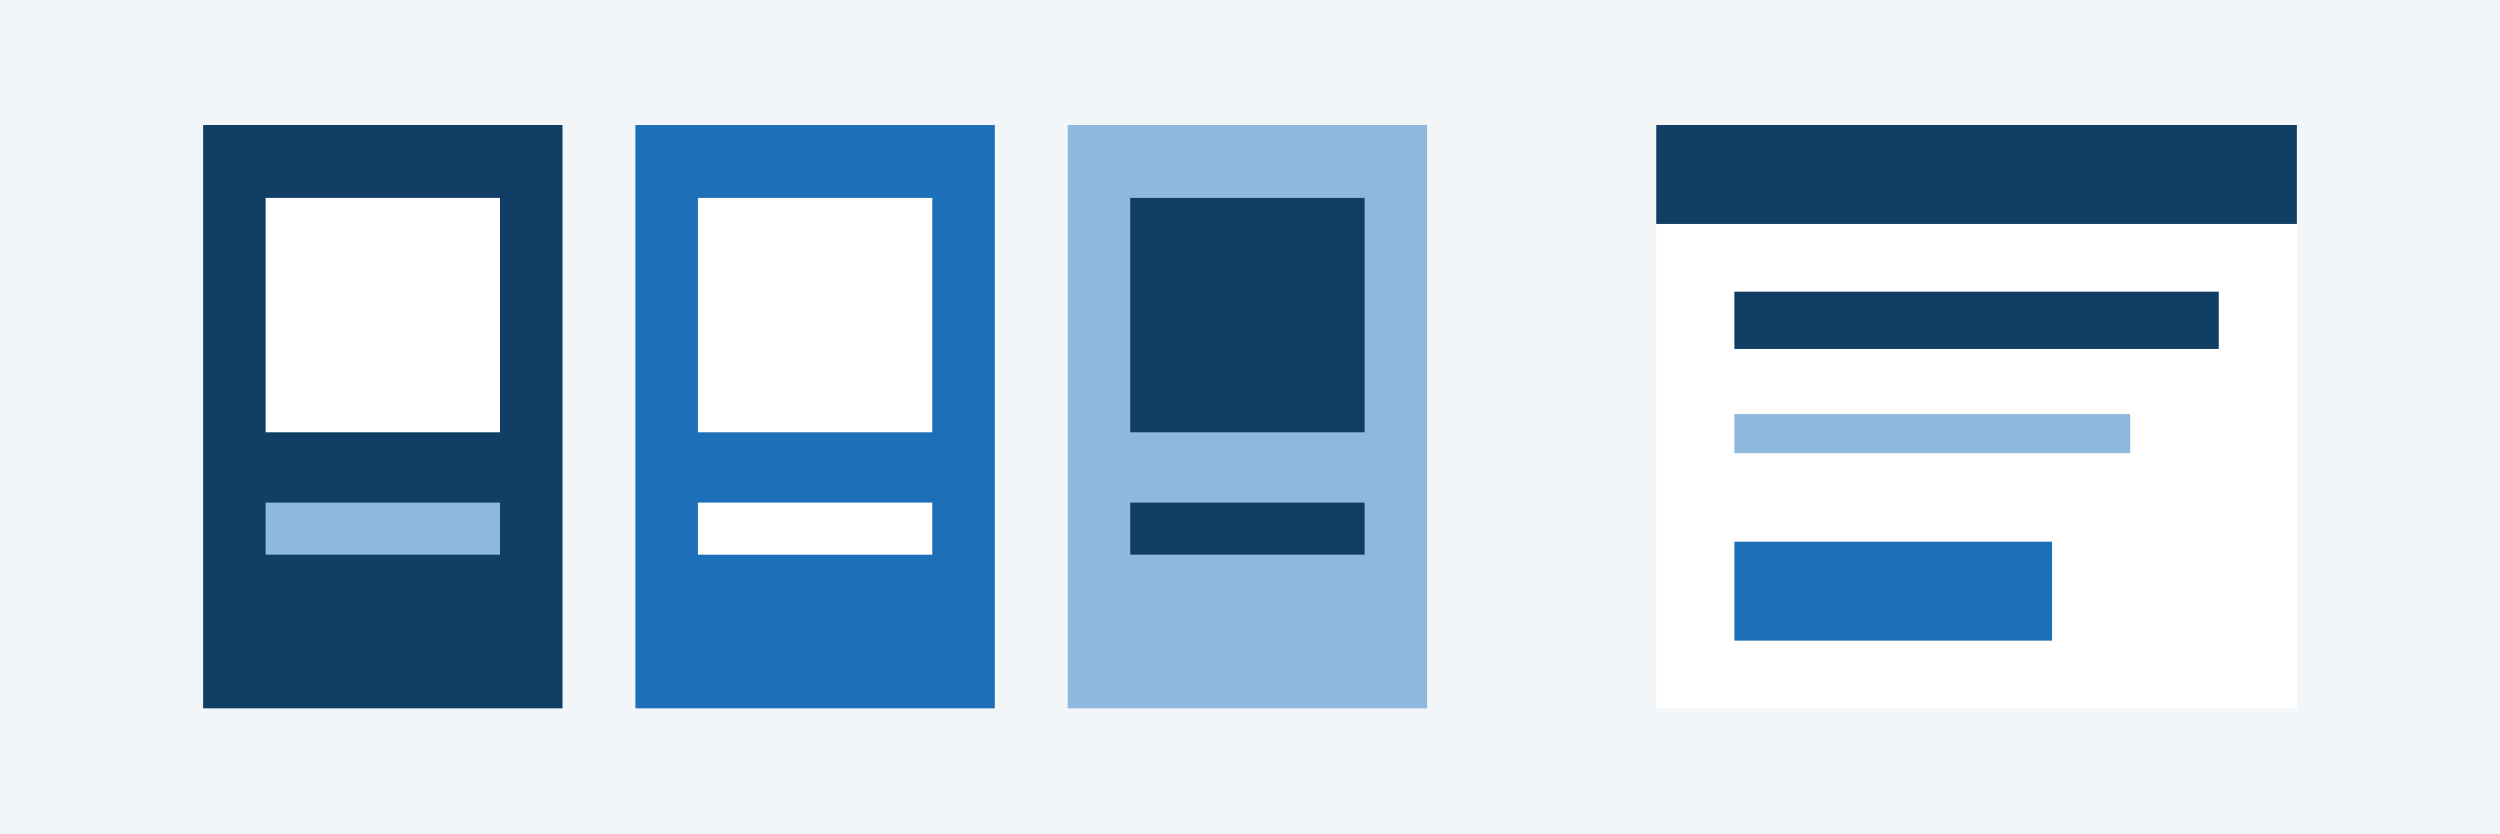
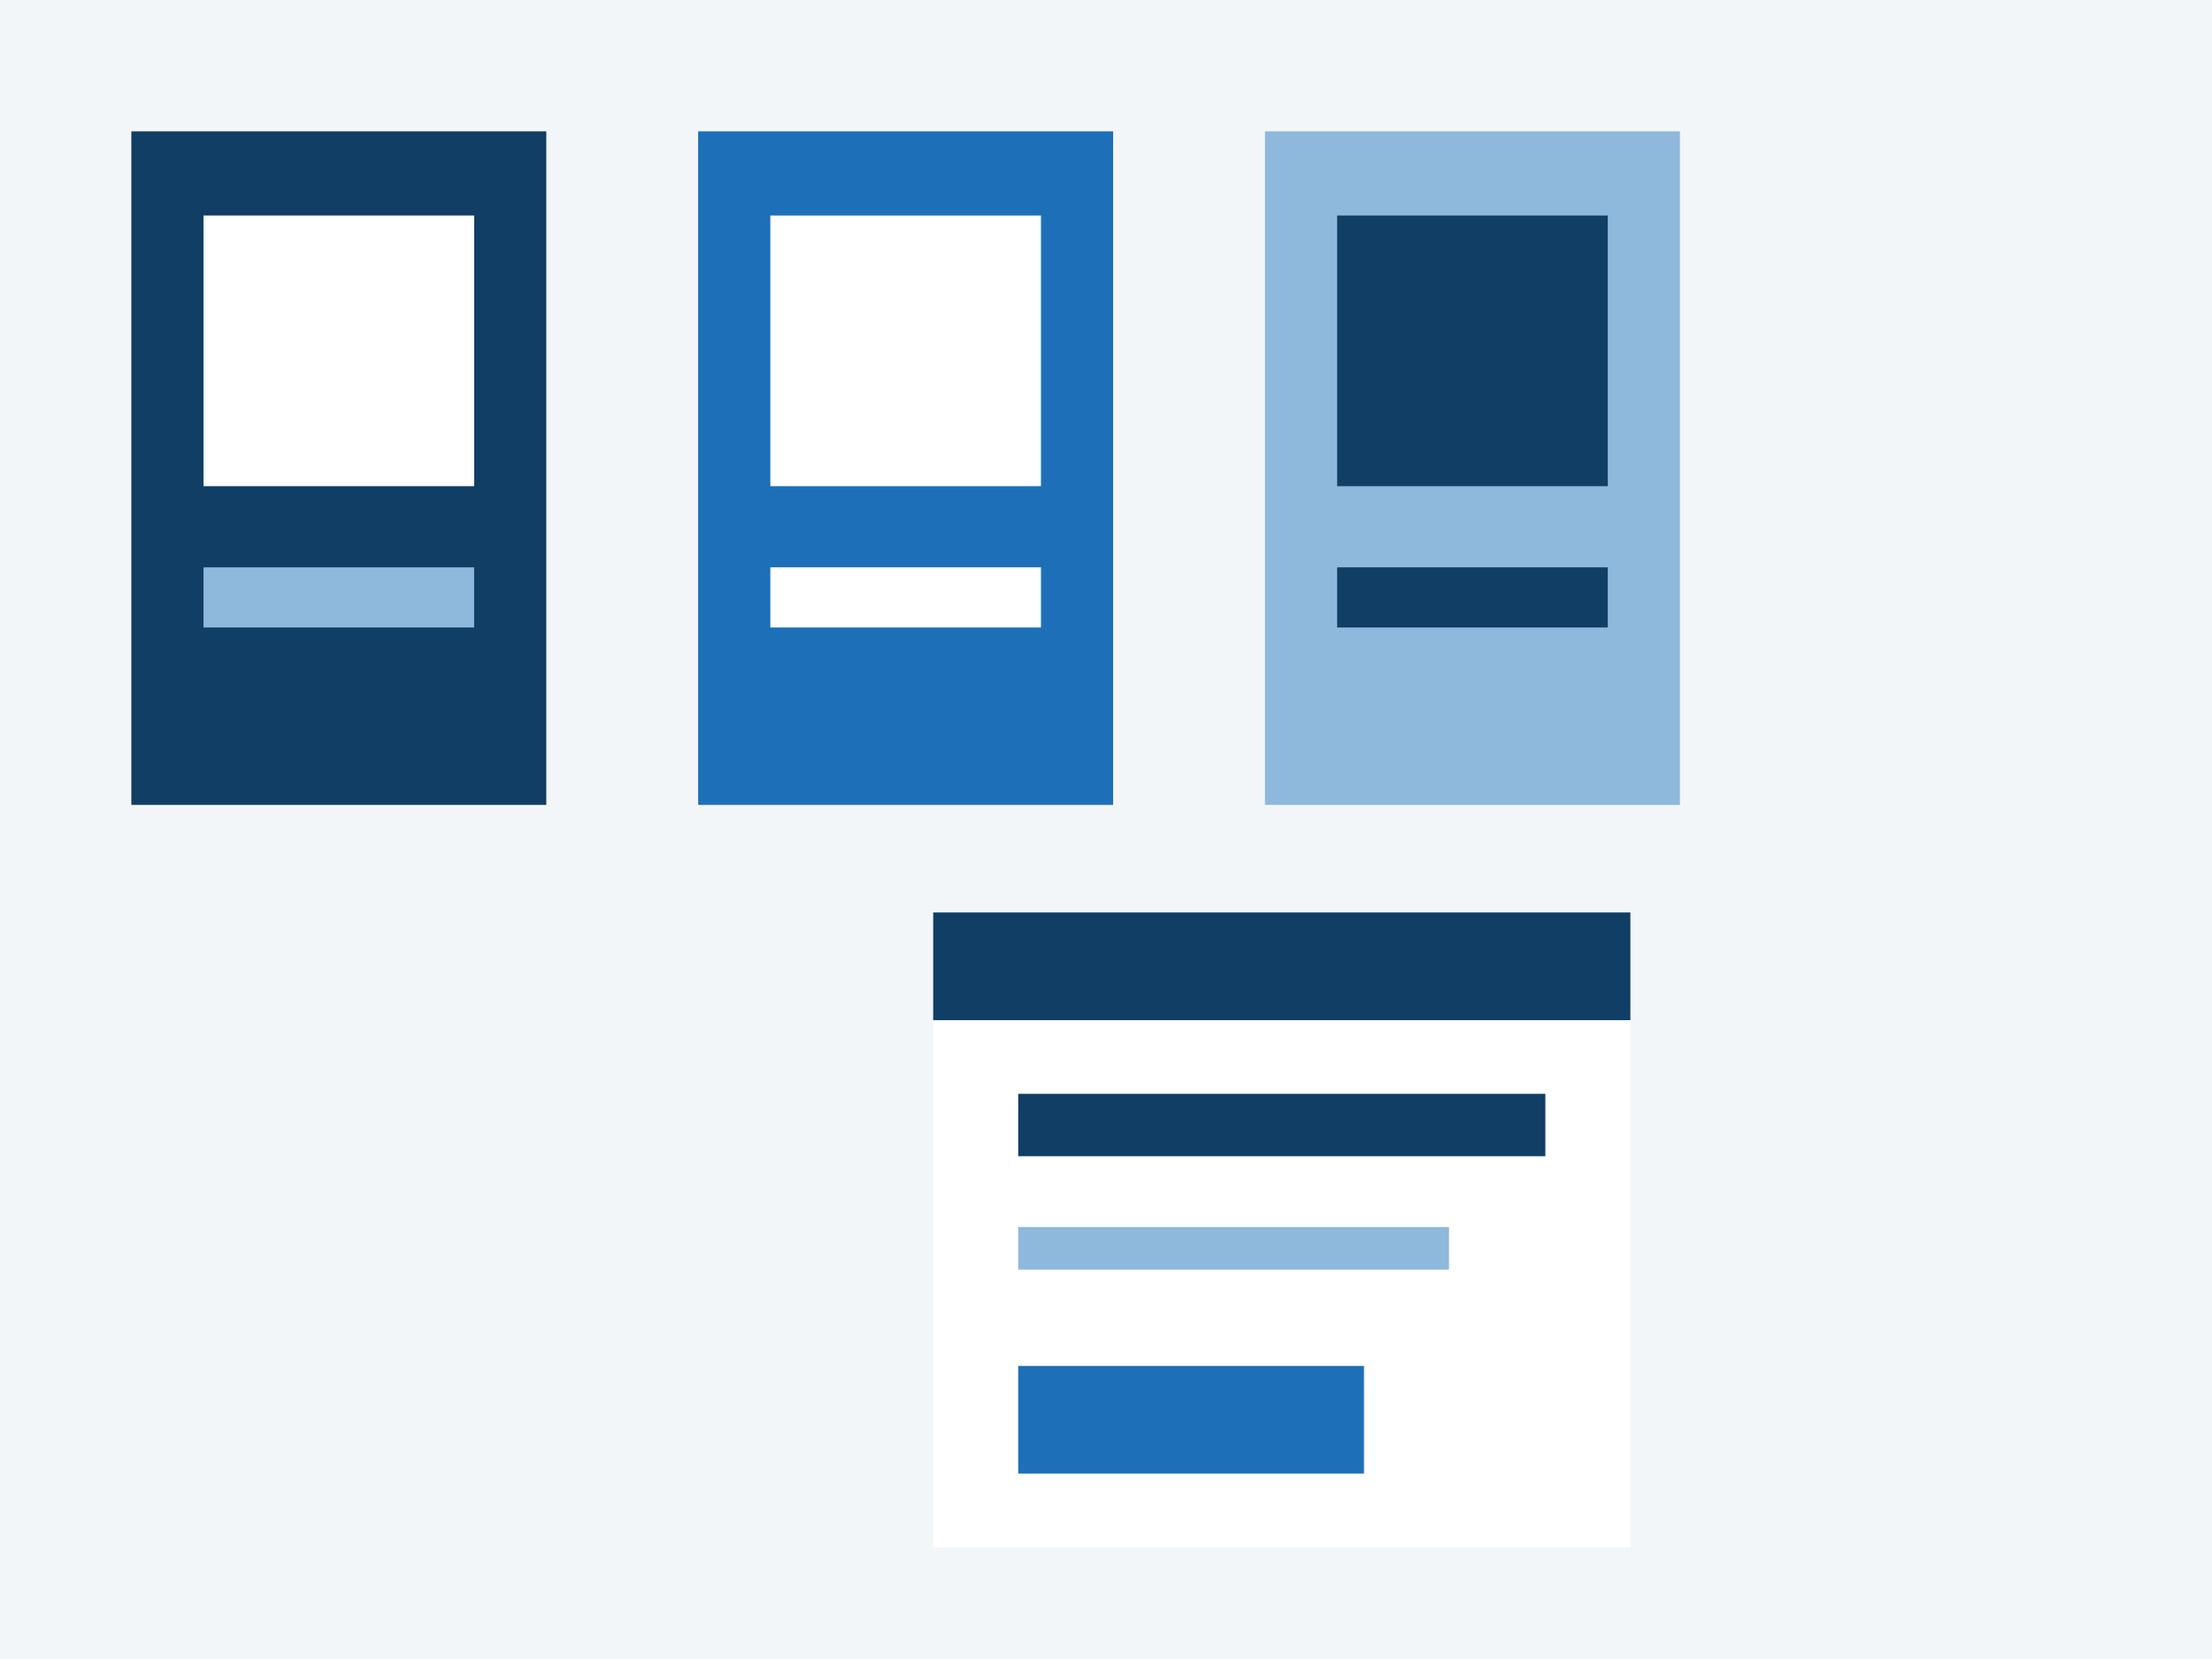
- <svg xmlns="http://www.w3.org/2000/svg" viewBox="0 0 960 320" width="960" height="320" role="img" aria-labelledby="guide-colour-title guide-colour-description">
-   <rect x="0" y="0" width="960" height="320" fill="#F3F6F9" />
-   <rect x="78" y="48" width="138" height="224" fill="#103E65" />
-   <rect x="102" y="76" width="90" height="90" fill="#FFFFFF" />
-   <rect x="102" y="193" width="90" height="20" fill="#8EB8DC" />
-   <rect x="244" y="48" width="138" height="224" fill="#1D70B8" />
-   <rect x="268" y="76" width="90" height="90" fill="#FFFFFF" />
-   <rect x="268" y="193" width="90" height="20" fill="#FFFFFF" />
-   <rect x="410" y="48" width="138" height="224" fill="#8EB8DC" />
-   <rect x="434" y="76" width="90" height="90" fill="#103E65" />
-   <rect x="434" y="193" width="90" height="20" fill="#103E65" />
-   <rect x="636" y="48" width="246" height="224" fill="#FFFFFF" />
-   <rect x="636" y="48" width="246" height="38" fill="#103E65" />
-   <rect x="666" y="112" width="186" height="22" fill="#103E65" />
-   <rect x="666" y="159" width="152" height="15" fill="#8EB8DC" />
-   <rect x="666" y="208" width="122" height="38" fill="#1D70B8" />
+ <svg xmlns="http://www.w3.org/2000/svg" viewBox="0 0 640 480" width="640" height="480" role="img" aria-labelledby="guide-colour-title guide-colour-description">
+   <rect x="0" y="0" width="640" height="480" fill="#F3F6F9" />
+   <g transform="translate(38 38) scale(0.87) translate(-78 -48)">
+     <rect x="78" y="48" width="138" height="224" fill="#103E65" />
+     <rect x="102" y="76" width="90" height="90" fill="#FFFFFF" />
+     <rect x="102" y="193" width="90" height="20" fill="#8EB8DC" />
+   </g>
+   <g transform="translate(202 38) scale(0.87) translate(-244 -48)">
+     <rect x="244" y="48" width="138" height="224" fill="#1D70B8" />
+     <rect x="268" y="76" width="90" height="90" fill="#FFFFFF" />
+     <rect x="268" y="193" width="90" height="20" fill="#FFFFFF" />
+   </g>
+   <g transform="translate(366 38) scale(0.87) translate(-410 -48)">
+     <rect x="410" y="48" width="138" height="224" fill="#8EB8DC" />
+     <rect x="434" y="76" width="90" height="90" fill="#103E65" />
+     <rect x="434" y="193" width="90" height="20" fill="#103E65" />
+   </g>
+   <g transform="translate(270 264) scale(0.82) translate(-636 -48)">
+     <rect x="636" y="48" width="246" height="224" fill="#FFFFFF" />
+     <rect x="636" y="48" width="246" height="38" fill="#103E65" />
+     <rect x="666" y="112" width="186" height="22" fill="#103E65" />
+     <rect x="666" y="159" width="152" height="15" fill="#8EB8DC" />
+     <rect x="666" y="208" width="122" height="38" fill="#1D70B8" />
+   </g>
</svg>
